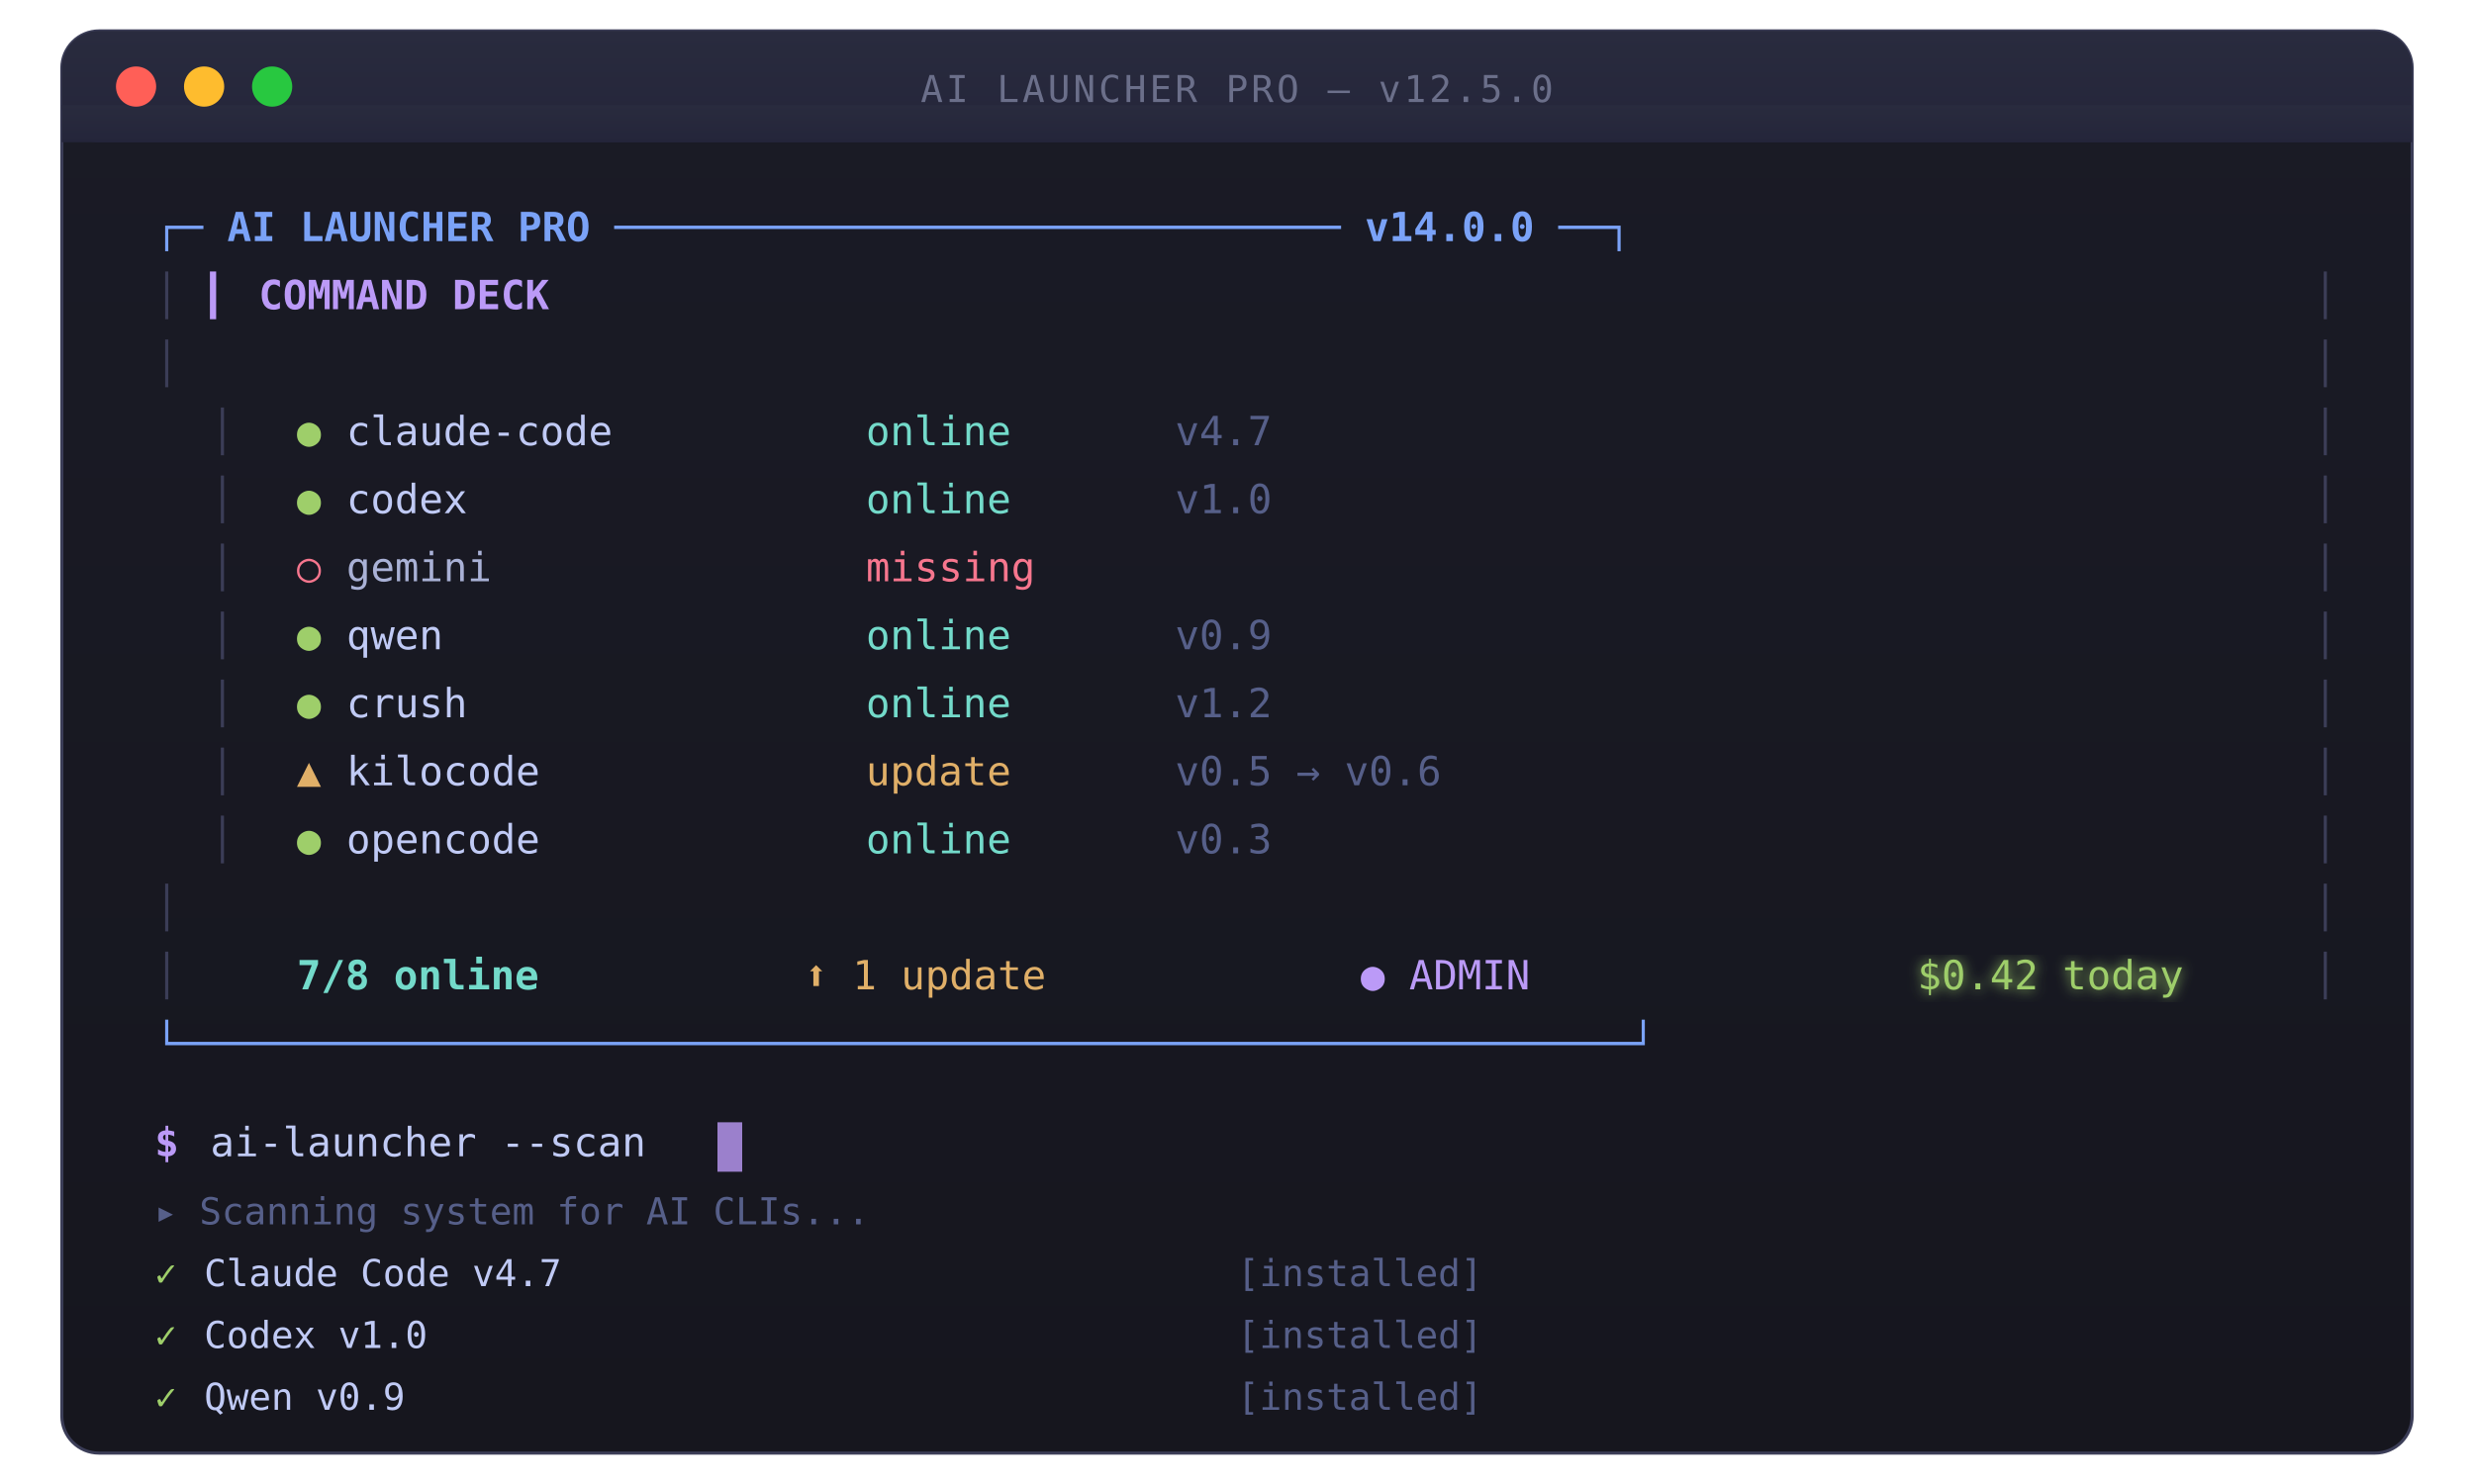
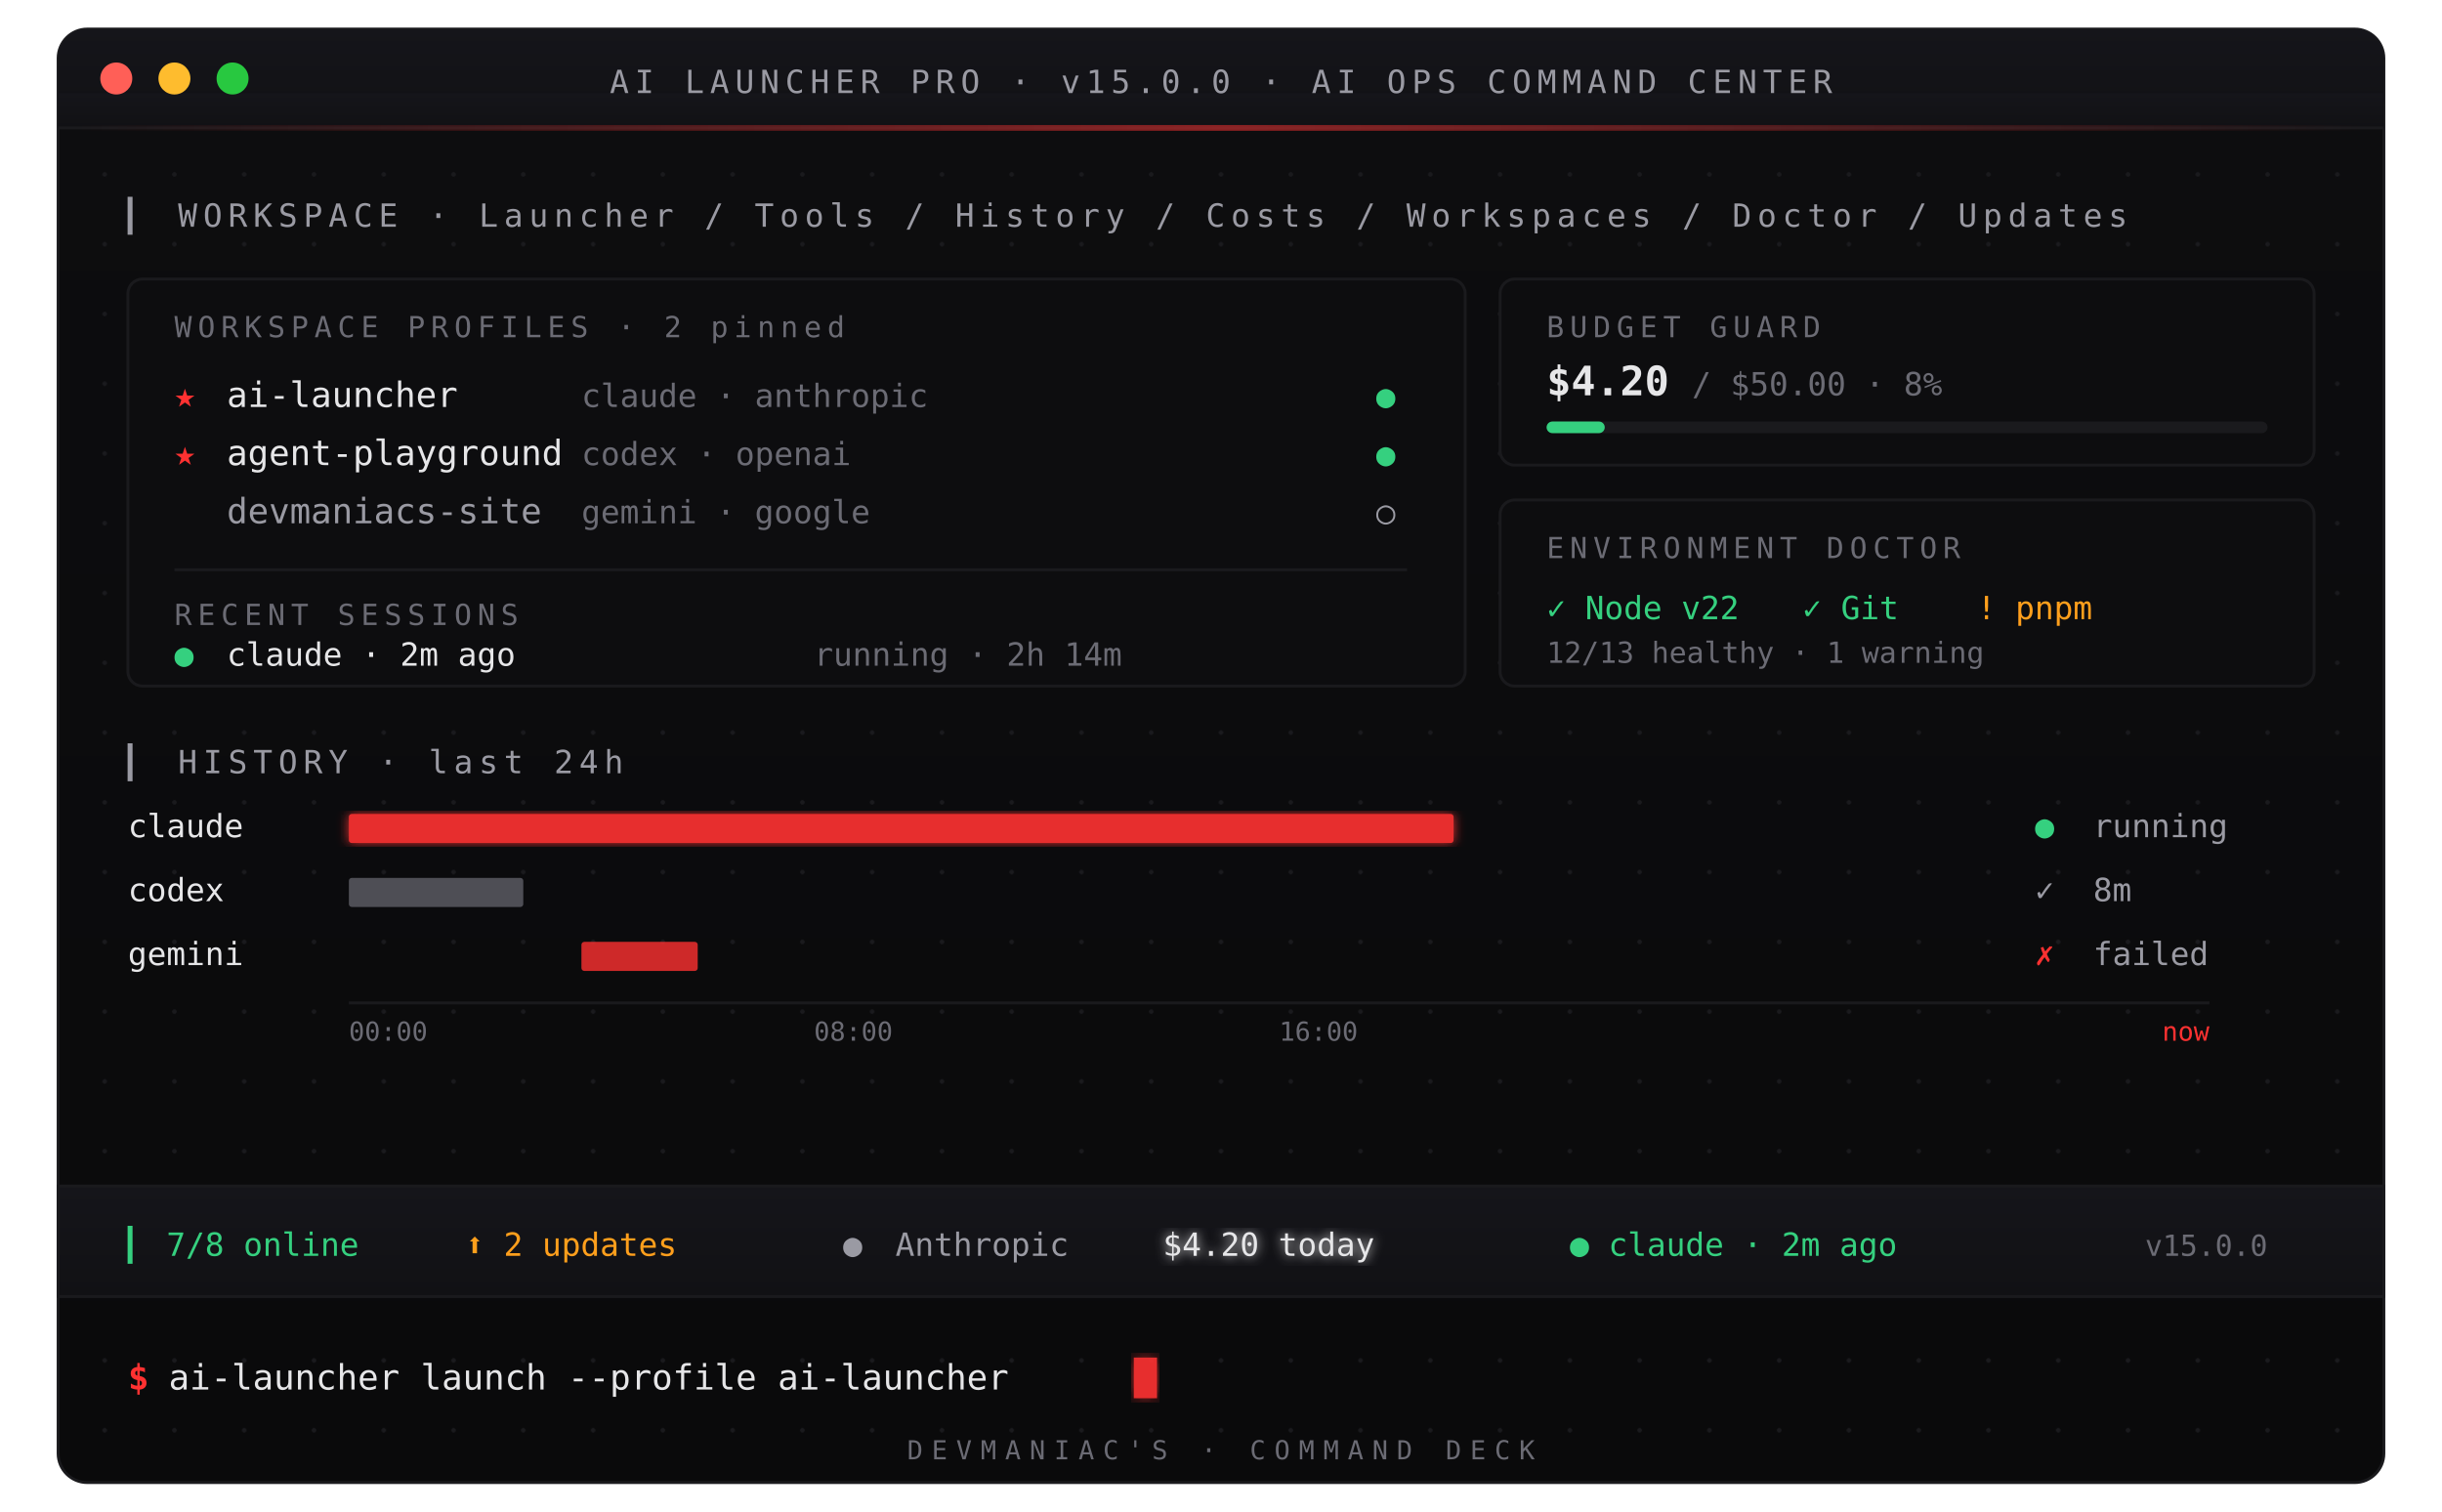
- <svg xmlns="http://www.w3.org/2000/svg" viewBox="0 0 800 480" width="800" height="480">
+ <svg xmlns="http://www.w3.org/2000/svg" viewBox="0 0 840 520" width="840" height="520" role="img" aria-label="AI Launcher Pro Command Deck terminal preview showing v15 features">
  <defs>
    <linearGradient id="bg" x1="0" y1="0" x2="0" y2="1">
-       <stop offset="0%" stop-color="#1a1b26" />
-       <stop offset="100%" stop-color="#16161e" />
+       <stop offset="0%" stop-color="#0d0d0f" />
+       <stop offset="100%" stop-color="#0a0a0b" />
    </linearGradient>
    <linearGradient id="bar" x1="0" y1="0" x2="0" y2="1">
-       <stop offset="0%" stop-color="#292b3e" />
-       <stop offset="100%" stop-color="#24253a" />
+       <stop offset="0%" stop-color="#15151a" />
+       <stop offset="100%" stop-color="#111114" />
    </linearGradient>
-     <filter id="shadow">
-       <feDropShadow dx="0" dy="4" stdDeviation="14" flood-color="#000" flood-opacity="0.0" />
-     </filter>
+     <linearGradient id="accentGlow" x1="0" y1="0" x2="1" y2="0">
+       <stop offset="0%" stop-color="#ff3131" stop-opacity="0" />
+       <stop offset="50%" stop-color="#ff3131" stop-opacity="0.5" />
+       <stop offset="100%" stop-color="#ff3131" stop-opacity="0" />
+     </linearGradient>
    <filter id="glow">
      <feGaussianBlur stdDeviation="2" result="blur" />
      <feMerge>
        <feMergeNode in="blur" />
        <feMergeNode in="SourceGraphic" />
      </feMerge>
    </filter>
+     <filter id="strongGlow">
+       <feGaussianBlur stdDeviation="4" result="blur" />
+       <feMerge>
+         <feMergeNode in="blur" />
+         <feMergeNode in="SourceGraphic" />
+       </feMerge>
+     </filter>
+     <pattern id="dotgrid" width="24" height="24" patternUnits="userSpaceOnUse">
+       <circle cx="12" cy="12" r="0.8" fill="#1a1a1d" />
+     </pattern>
  </defs>
-   <rect x="20" y="10" width="760" height="460" rx="12" fill="url(#bg)" filter="url(#shadow)" />
-   <rect x="20" y="10" width="760" height="460" rx="12" fill="url(#bg)" stroke="#3b3d57" stroke-width="1" />
-   <rect x="20" y="10" width="760" height="36" rx="12" fill="url(#bar)" />
-   <rect x="20" y="34" width="760" height="12" fill="url(#bar)" />
-   <circle cx="44" cy="28" r="6.5" fill="#ff5f57" />
-   <circle cx="66" cy="28" r="6.5" fill="#febc2e" />
-   <circle cx="88" cy="28" r="6.5" fill="#28c840" />
-   <text x="400" y="33" font-family="SF Mono,Consolas,Monaco,monospace" font-size="12" fill="#6b6f8a" text-anchor="middle" letter-spacing="1">AI LAUNCHER PRO — v12.5.0</text>
-   <text x="50" y="78" font-family="SF Mono,Consolas,Monaco,monospace" font-size="13" fill="#7aa2f7" font-weight="bold">
-     ┌─ AI LAUNCHER PRO ────────────────────────────── v14.0.0 ──┐
-   </text>
-   <text x="50" y="100" font-family="SF Mono,Consolas,Monaco,monospace" font-size="13" fill="#3b3d57">│</text>
-   <text x="748" y="100" font-family="SF Mono,Consolas,Monaco,monospace" font-size="13" fill="#3b3d57">│</text>
-   <text x="50" y="100" font-family="SF Mono,Consolas,Monaco,monospace" font-size="13" fill="#bb9af7" font-weight="bold" dx="18">▎ COMMAND DECK</text>
-   <text x="50" y="122" font-family="SF Mono,Consolas,Monaco,monospace" font-size="13" fill="#3b3d57">│</text>
-   <text x="748" y="122" font-family="SF Mono,Consolas,Monaco,monospace" font-size="13" fill="#3b3d57">│</text>
-   <text x="68" y="144" font-family="SF Mono,Consolas,Monaco,monospace" font-size="13" fill="#3b3d57">│  </text>
-   <text x="96" y="144" font-family="SF Mono,Consolas,Monaco,monospace" font-size="13" fill="#9ece6a">●</text>
-   <text x="112" y="144" font-family="SF Mono,Consolas,Monaco,monospace" font-size="13" fill="#c0caf5"> claude-code</text>
-   <text x="280" y="144" font-family="SF Mono,Consolas,Monaco,monospace" font-size="13" fill="#73daca">online</text>
-   <text x="380" y="144" font-family="SF Mono,Consolas,Monaco,monospace" font-size="13" fill="#565f89">v4.7</text>
-   <text x="748" y="144" font-family="SF Mono,Consolas,Monaco,monospace" font-size="13" fill="#3b3d57">│</text>
-   <text x="68" y="166" font-family="SF Mono,Consolas,Monaco,monospace" font-size="13" fill="#3b3d57">│  </text>
-   <text x="96" y="166" font-family="SF Mono,Consolas,Monaco,monospace" font-size="13" fill="#9ece6a">●</text>
-   <text x="112" y="166" font-family="SF Mono,Consolas,Monaco,monospace" font-size="13" fill="#c0caf5"> codex</text>
-   <text x="280" y="166" font-family="SF Mono,Consolas,Monaco,monospace" font-size="13" fill="#73daca">online</text>
-   <text x="380" y="166" font-family="SF Mono,Consolas,Monaco,monospace" font-size="13" fill="#565f89">v1.0</text>
-   <text x="748" y="166" font-family="SF Mono,Consolas,Monaco,monospace" font-size="13" fill="#3b3d57">│</text>
-   <text x="68" y="188" font-family="SF Mono,Consolas,Monaco,monospace" font-size="13" fill="#3b3d57">│  </text>
-   <text x="96" y="188" font-family="SF Mono,Consolas,Monaco,monospace" font-size="13" fill="#f7768e">○</text>
-   <text x="112" y="188" font-family="SF Mono,Consolas,Monaco,monospace" font-size="13" fill="#a9b1d6"> gemini</text>
-   <text x="280" y="188" font-family="SF Mono,Consolas,Monaco,monospace" font-size="13" fill="#f7768e">missing</text>
-   <text x="748" y="188" font-family="SF Mono,Consolas,Monaco,monospace" font-size="13" fill="#3b3d57">│</text>
-   <text x="68" y="210" font-family="SF Mono,Consolas,Monaco,monospace" font-size="13" fill="#3b3d57">│  </text>
-   <text x="96" y="210" font-family="SF Mono,Consolas,Monaco,monospace" font-size="13" fill="#9ece6a">●</text>
-   <text x="112" y="210" font-family="SF Mono,Consolas,Monaco,monospace" font-size="13" fill="#c0caf5"> qwen</text>
-   <text x="280" y="210" font-family="SF Mono,Consolas,Monaco,monospace" font-size="13" fill="#73daca">online</text>
-   <text x="380" y="210" font-family="SF Mono,Consolas,Monaco,monospace" font-size="13" fill="#565f89">v0.9</text>
-   <text x="748" y="210" font-family="SF Mono,Consolas,Monaco,monospace" font-size="13" fill="#3b3d57">│</text>
-   <text x="68" y="232" font-family="SF Mono,Consolas,Monaco,monospace" font-size="13" fill="#3b3d57">│  </text>
-   <text x="96" y="232" font-family="SF Mono,Consolas,Monaco,monospace" font-size="13" fill="#9ece6a">●</text>
-   <text x="112" y="232" font-family="SF Mono,Consolas,Monaco,monospace" font-size="13" fill="#c0caf5"> crush</text>
-   <text x="280" y="232" font-family="SF Mono,Consolas,Monaco,monospace" font-size="13" fill="#73daca">online</text>
-   <text x="380" y="232" font-family="SF Mono,Consolas,Monaco,monospace" font-size="13" fill="#565f89">v1.2</text>
-   <text x="748" y="232" font-family="SF Mono,Consolas,Monaco,monospace" font-size="13" fill="#3b3d57">│</text>
-   <text x="68" y="254" font-family="SF Mono,Consolas,Monaco,monospace" font-size="13" fill="#3b3d57">│  </text>
-   <text x="96" y="254" font-family="SF Mono,Consolas,Monaco,monospace" font-size="13" fill="#e0af68">▲</text>
-   <text x="112" y="254" font-family="SF Mono,Consolas,Monaco,monospace" font-size="13" fill="#c0caf5"> kilocode</text>
-   <text x="280" y="254" font-family="SF Mono,Consolas,Monaco,monospace" font-size="13" fill="#e0af68">update</text>
-   <text x="380" y="254" font-family="SF Mono,Consolas,Monaco,monospace" font-size="13" fill="#565f89">v0.5 → v0.6</text>
-   <text x="748" y="254" font-family="SF Mono,Consolas,Monaco,monospace" font-size="13" fill="#3b3d57">│</text>
-   <text x="68" y="276" font-family="SF Mono,Consolas,Monaco,monospace" font-size="13" fill="#3b3d57">│  </text>
-   <text x="96" y="276" font-family="SF Mono,Consolas,Monaco,monospace" font-size="13" fill="#9ece6a">●</text>
-   <text x="112" y="276" font-family="SF Mono,Consolas,Monaco,monospace" font-size="13" fill="#c0caf5"> opencode</text>
-   <text x="280" y="276" font-family="SF Mono,Consolas,Monaco,monospace" font-size="13" fill="#73daca">online</text>
-   <text x="380" y="276" font-family="SF Mono,Consolas,Monaco,monospace" font-size="13" fill="#565f89">v0.3</text>
-   <text x="748" y="276" font-family="SF Mono,Consolas,Monaco,monospace" font-size="13" fill="#3b3d57">│</text>
-   <text x="50" y="298" font-family="SF Mono,Consolas,Monaco,monospace" font-size="13" fill="#3b3d57">│</text>
-   <text x="748" y="298" font-family="SF Mono,Consolas,Monaco,monospace" font-size="13" fill="#3b3d57">│</text>
-   <text x="50" y="320" font-family="SF Mono,Consolas,Monaco,monospace" font-size="13" fill="#3b3d57">│  </text>
-   <text x="96" y="320" font-family="SF Mono,Consolas,Monaco,monospace" font-size="13" fill="#73daca" font-weight="bold">7/8 online</text>
-   <text x="260" y="320" font-family="SF Mono,Consolas,Monaco,monospace" font-size="13" fill="#e0af68">⬆ 1 update</text>
-   <text x="440" y="320" font-family="SF Mono,Consolas,Monaco,monospace" font-size="13" fill="#bb9af7">● ADMIN</text>
-   <text x="620" y="320" font-family="SF Mono,Consolas,Monaco,monospace" font-size="13" fill="#9ece6a" filter="url(#glow)">$0.42 today</text>
-   <text x="748" y="320" font-family="SF Mono,Consolas,Monaco,monospace" font-size="13" fill="#3b3d57">│</text>
-   <text x="50" y="342" font-family="SF Mono,Consolas,Monaco,monospace" font-size="13" fill="#7aa2f7" font-weight="bold">
-     └────────────────────────────────────────────────────────────┘
-   </text>
-   <text x="50" y="374" font-family="SF Mono,Consolas,Monaco,monospace" font-size="13" fill="#bb9af7" font-weight="bold">$</text>
-   <text x="68" y="374" font-family="SF Mono,Consolas,Monaco,monospace" font-size="13" fill="#c0caf5"> ai-launcher --scan</text>
-   <text x="50" y="396" font-family="SF Mono,Consolas,Monaco,monospace" font-size="12" fill="#565f89">▸ Scanning system for AI CLIs...</text>
-   <text x="50" y="416" font-family="SF Mono,Consolas,Monaco,monospace" font-size="12" fill="#9ece6a">✓</text>
-   <text x="66" y="416" font-family="SF Mono,Consolas,Monaco,monospace" font-size="12" fill="#c0caf5"> Claude Code v4.7</text>
-   <text x="400" y="416" font-family="SF Mono,Consolas,Monaco,monospace" font-size="12" fill="#565f89">[installed]</text>
-   <text x="50" y="436" font-family="SF Mono,Consolas,Monaco,monospace" font-size="12" fill="#9ece6a">✓</text>
-   <text x="66" y="436" font-family="SF Mono,Consolas,Monaco,monospace" font-size="12" fill="#c0caf5"> Codex v1.0</text>
-   <text x="400" y="436" font-family="SF Mono,Consolas,Monaco,monospace" font-size="12" fill="#565f89">[installed]</text>
-   <text x="50" y="456" font-family="SF Mono,Consolas,Monaco,monospace" font-size="12" fill="#9ece6a">✓</text>
-   <text x="66" y="456" font-family="SF Mono,Consolas,Monaco,monospace" font-size="12" fill="#c0caf5"> Qwen v0.9</text>
-   <text x="400" y="456" font-family="SF Mono,Consolas,Monaco,monospace" font-size="12" fill="#565f89">[installed]</text>
-   <rect x="232" y="363" width="8" height="16" fill="#bb9af7" opacity="0.8">
-     <animate attributeName="opacity" values="0.8;0;0.8" dur="1.2s" repeatCount="indefinite" />
+   <rect x="20" y="10" width="800" height="500" rx="10" fill="url(#bg)" stroke="#1a1a1d" stroke-width="1" />
+   <rect x="20" y="10" width="800" height="500" rx="10" fill="url(#dotgrid)" />
+   <rect x="20" y="10" width="800" height="34" rx="10" fill="url(#bar)" />
+   <rect x="20" y="32" width="800" height="12" fill="url(#bar)" />
+   <line x1="20" y1="44" x2="820" y2="44" stroke="#1a1a1d" stroke-width="1" />
+   <circle cx="40" cy="27" r="5.5" fill="#ff5f57" />
+   <circle cx="60" cy="27" r="5.5" fill="#febc2e" />
+   <circle cx="80" cy="27" r="5.5" fill="#28c840" />
+   <text x="420" y="32" font-family="JetBrains Mono, SF Mono, Consolas, monospace" font-size="11" fill="#9a9aa3" text-anchor="middle" letter-spacing="2">AI LAUNCHER PRO · v15.0.0 · AI OPS COMMAND CENTER</text>
+   <rect x="20" y="43" width="800" height="2" fill="url(#accentGlow)" />
+   <text x="44" y="78" font-family="JetBrains Mono, SF Mono, Consolas, monospace" font-size="11" fill="#9a9aa3" letter-spacing="2">▎ WORKSPACE  ·  Launcher / Tools / History / Costs / Workspaces / Doctor / Updates</text>
+   <rect x="44" y="96" width="460" height="140" rx="5" fill="#0d0d0f" stroke="#1a1a1d" stroke-width="1" />
+   <text x="60" y="116" font-family="JetBrains Mono, SF Mono, Consolas, monospace" font-size="10" fill="#6b6b74" letter-spacing="2">WORKSPACE PROFILES · 2 pinned</text>
+   <text x="60" y="140" font-family="JetBrains Mono, SF Mono, Consolas, monospace" font-size="12" fill="#ff3131">★</text>
+   <text x="78" y="140" font-family="JetBrains Mono, SF Mono, Consolas, monospace" font-size="12" fill="#e6e6e8">ai-launcher</text>
+   <text x="200" y="140" font-family="JetBrains Mono, SF Mono, Consolas, monospace" font-size="11" fill="#6b6b74">claude · anthropic</text>
+   <text x="480" y="140" font-family="JetBrains Mono, SF Mono, Consolas, monospace" font-size="11" fill="#35d07f" text-anchor="end">●</text>
+   <text x="60" y="160" font-family="JetBrains Mono, SF Mono, Consolas, monospace" font-size="12" fill="#ff3131">★</text>
+   <text x="78" y="160" font-family="JetBrains Mono, SF Mono, Consolas, monospace" font-size="12" fill="#e6e6e8">agent-playground</text>
+   <text x="200" y="160" font-family="JetBrains Mono, SF Mono, Consolas, monospace" font-size="11" fill="#6b6b74">codex · openai</text>
+   <text x="480" y="160" font-family="JetBrains Mono, SF Mono, Consolas, monospace" font-size="11" fill="#35d07f" text-anchor="end">●</text>
+   <text x="78" y="180" font-family="JetBrains Mono, SF Mono, Consolas, monospace" font-size="12" fill="#9a9aa3">devmaniacs-site</text>
+   <text x="200" y="180" font-family="JetBrains Mono, SF Mono, Consolas, monospace" font-size="11" fill="#6b6b74">gemini · google</text>
+   <text x="480" y="180" font-family="JetBrains Mono, SF Mono, Consolas, monospace" font-size="11" fill="#9a9aa3" text-anchor="end">○</text>
+   <line x1="60" y1="196" x2="484" y2="196" stroke="#1a1a1d" />
+   <text x="60" y="215" font-family="JetBrains Mono, SF Mono, Consolas, monospace" font-size="10" fill="#6b6b74" letter-spacing="2">RECENT SESSIONS</text>
+   <text x="60" y="229" font-family="JetBrains Mono, SF Mono, Consolas, monospace" font-size="11" fill="#35d07f">●</text>
+   <text x="78" y="229" font-family="JetBrains Mono, SF Mono, Consolas, monospace" font-size="11" fill="#e6e6e8">claude · 2m ago</text>
+   <text x="280" y="229" font-family="JetBrains Mono, SF Mono, Consolas, monospace" font-size="11" fill="#6b6b74">running · 2h 14m</text>
+   <rect x="516" y="96" width="280" height="64" rx="5" fill="#0d0d0f" stroke="#1a1a1d" stroke-width="1" />
+   <text x="532" y="116" font-family="JetBrains Mono, SF Mono, Consolas, monospace" font-size="10" fill="#6b6b74" letter-spacing="2">BUDGET GUARD</text>
+   <text x="532" y="136" font-family="JetBrains Mono, SF Mono, Consolas, monospace" font-size="14" fill="#e6e6e8" font-weight="bold">$4.20</text>
+   <text x="582" y="136" font-family="JetBrains Mono, SF Mono, Consolas, monospace" font-size="11" fill="#6b6b74">/ $50.00 · 8%</text>
+   <rect x="532" y="145" width="248" height="4" rx="2" fill="#1a1a1d" />
+   <rect x="532" y="145" width="20" height="4" rx="2" fill="#35d07f" />
+   <rect x="516" y="172" width="280" height="64" rx="5" fill="#0d0d0f" stroke="#1a1a1d" stroke-width="1" />
+   <text x="532" y="192" font-family="JetBrains Mono, SF Mono, Consolas, monospace" font-size="10" fill="#6b6b74" letter-spacing="2">ENVIRONMENT DOCTOR</text>
+   <text x="532" y="213" font-family="JetBrains Mono, SF Mono, Consolas, monospace" font-size="11" fill="#35d07f">✓ Node v22</text>
+   <text x="620" y="213" font-family="JetBrains Mono, SF Mono, Consolas, monospace" font-size="11" fill="#35d07f">✓ Git</text>
+   <text x="680" y="213" font-family="JetBrains Mono, SF Mono, Consolas, monospace" font-size="11" fill="#ff9f1c">! pnpm</text>
+   <text x="532" y="228" font-family="JetBrains Mono, SF Mono, Consolas, monospace" font-size="10" fill="#6b6b74">12/13 healthy · 1 warning</text>
+   <text x="44" y="266" font-family="JetBrains Mono, SF Mono, Consolas, monospace" font-size="11" fill="#9a9aa3" letter-spacing="2">▎ HISTORY · last 24h</text>
+   <text x="44" y="288" font-family="JetBrains Mono, SF Mono, Consolas, monospace" font-size="11" fill="#e6e6e8">claude</text>
+   <rect x="120" y="280" width="380" height="10" rx="1" fill="#ff3131" opacity="0.9" filter="url(#glow)" />
+   <text x="700" y="288" font-family="JetBrains Mono, SF Mono, Consolas, monospace" font-size="11" fill="#35d07f">●</text>
+   <text x="720" y="288" font-family="JetBrains Mono, SF Mono, Consolas, monospace" font-size="11" fill="#9a9aa3">running</text>
+   <text x="44" y="310" font-family="JetBrains Mono, SF Mono, Consolas, monospace" font-size="11" fill="#e6e6e8">codex</text>
+   <rect x="120" y="302" width="60" height="10" rx="1" fill="#6b6b74" opacity="0.7" />
+   <text x="700" y="310" font-family="JetBrains Mono, SF Mono, Consolas, monospace" font-size="11" fill="#9a9aa3">✓</text>
+   <text x="720" y="310" font-family="JetBrains Mono, SF Mono, Consolas, monospace" font-size="11" fill="#9a9aa3">8m</text>
+   <text x="44" y="332" font-family="JetBrains Mono, SF Mono, Consolas, monospace" font-size="11" fill="#e6e6e8">gemini</text>
+   <rect x="200" y="324" width="40" height="10" rx="1" fill="#ff3131" opacity="0.8" />
+   <text x="700" y="332" font-family="JetBrains Mono, SF Mono, Consolas, monospace" font-size="11" fill="#ff3131">✗</text>
+   <text x="720" y="332" font-family="JetBrains Mono, SF Mono, Consolas, monospace" font-size="11" fill="#9a9aa3">failed</text>
+   <line x1="120" y1="345" x2="760" y2="345" stroke="#1a1a1d" />
+   <text x="120" y="358" font-family="JetBrains Mono, SF Mono, Consolas, monospace" font-size="9" fill="#6b6b74">00:00</text>
+   <text x="280" y="358" font-family="JetBrains Mono, SF Mono, Consolas, monospace" font-size="9" fill="#6b6b74">08:00</text>
+   <text x="440" y="358" font-family="JetBrains Mono, SF Mono, Consolas, monospace" font-size="9" fill="#6b6b74">16:00</text>
+   <text x="760" y="358" font-family="JetBrains Mono, SF Mono, Consolas, monospace" font-size="9" fill="#ff3131" text-anchor="end">now</text>
+   <rect x="20" y="408" width="800" height="38" fill="url(#bar)" stroke="#1a1a1d" stroke-width="1" />
+   <text x="44" y="432" font-family="JetBrains Mono, SF Mono, Consolas, monospace" font-size="11" fill="#35d07f">▎ 7/8 online</text>
+   <text x="160" y="432" font-family="JetBrains Mono, SF Mono, Consolas, monospace" font-size="11" fill="#ff9f1c">⬆ 2 updates</text>
+   <text x="290" y="432" font-family="JetBrains Mono, SF Mono, Consolas, monospace" font-size="11" fill="#9a9aa3">●</text>
+   <text x="308" y="432" font-family="JetBrains Mono, SF Mono, Consolas, monospace" font-size="11" fill="#9a9aa3">Anthropic</text>
+   <text x="400" y="432" font-family="JetBrains Mono, SF Mono, Consolas, monospace" font-size="11" fill="#e6e6e8" filter="url(#glow)">$4.20 today</text>
+   <text x="540" y="432" font-family="JetBrains Mono, SF Mono, Consolas, monospace" font-size="11" fill="#35d07f">● claude · 2m ago</text>
+   <text x="780" y="432" font-family="JetBrains Mono, SF Mono, Consolas, monospace" font-size="10" fill="#6b6b74" text-anchor="end">v15.0.0</text>
+   <text x="44" y="478" font-family="JetBrains Mono, SF Mono, Consolas, monospace" font-size="12" fill="#ff3131" font-weight="bold">$</text>
+   <text x="58" y="478" font-family="JetBrains Mono, SF Mono, Consolas, monospace" font-size="12" fill="#e6e6e8"> ai-launcher launch --profile ai-launcher</text>
+   <rect x="390" y="467" width="8" height="14" fill="#ff3131" opacity="0.9" filter="url(#strongGlow)">
+     <animate attributeName="opacity" values="0.9;0;0.9" dur="1s" repeatCount="indefinite" />
  </rect>
+   <text x="420" y="502" font-family="JetBrains Mono, SF Mono, Consolas, monospace" font-size="9" fill="#6b6b74" text-anchor="middle" letter-spacing="3">DEVMANIAC'S · COMMAND DECK</text>
</svg>
